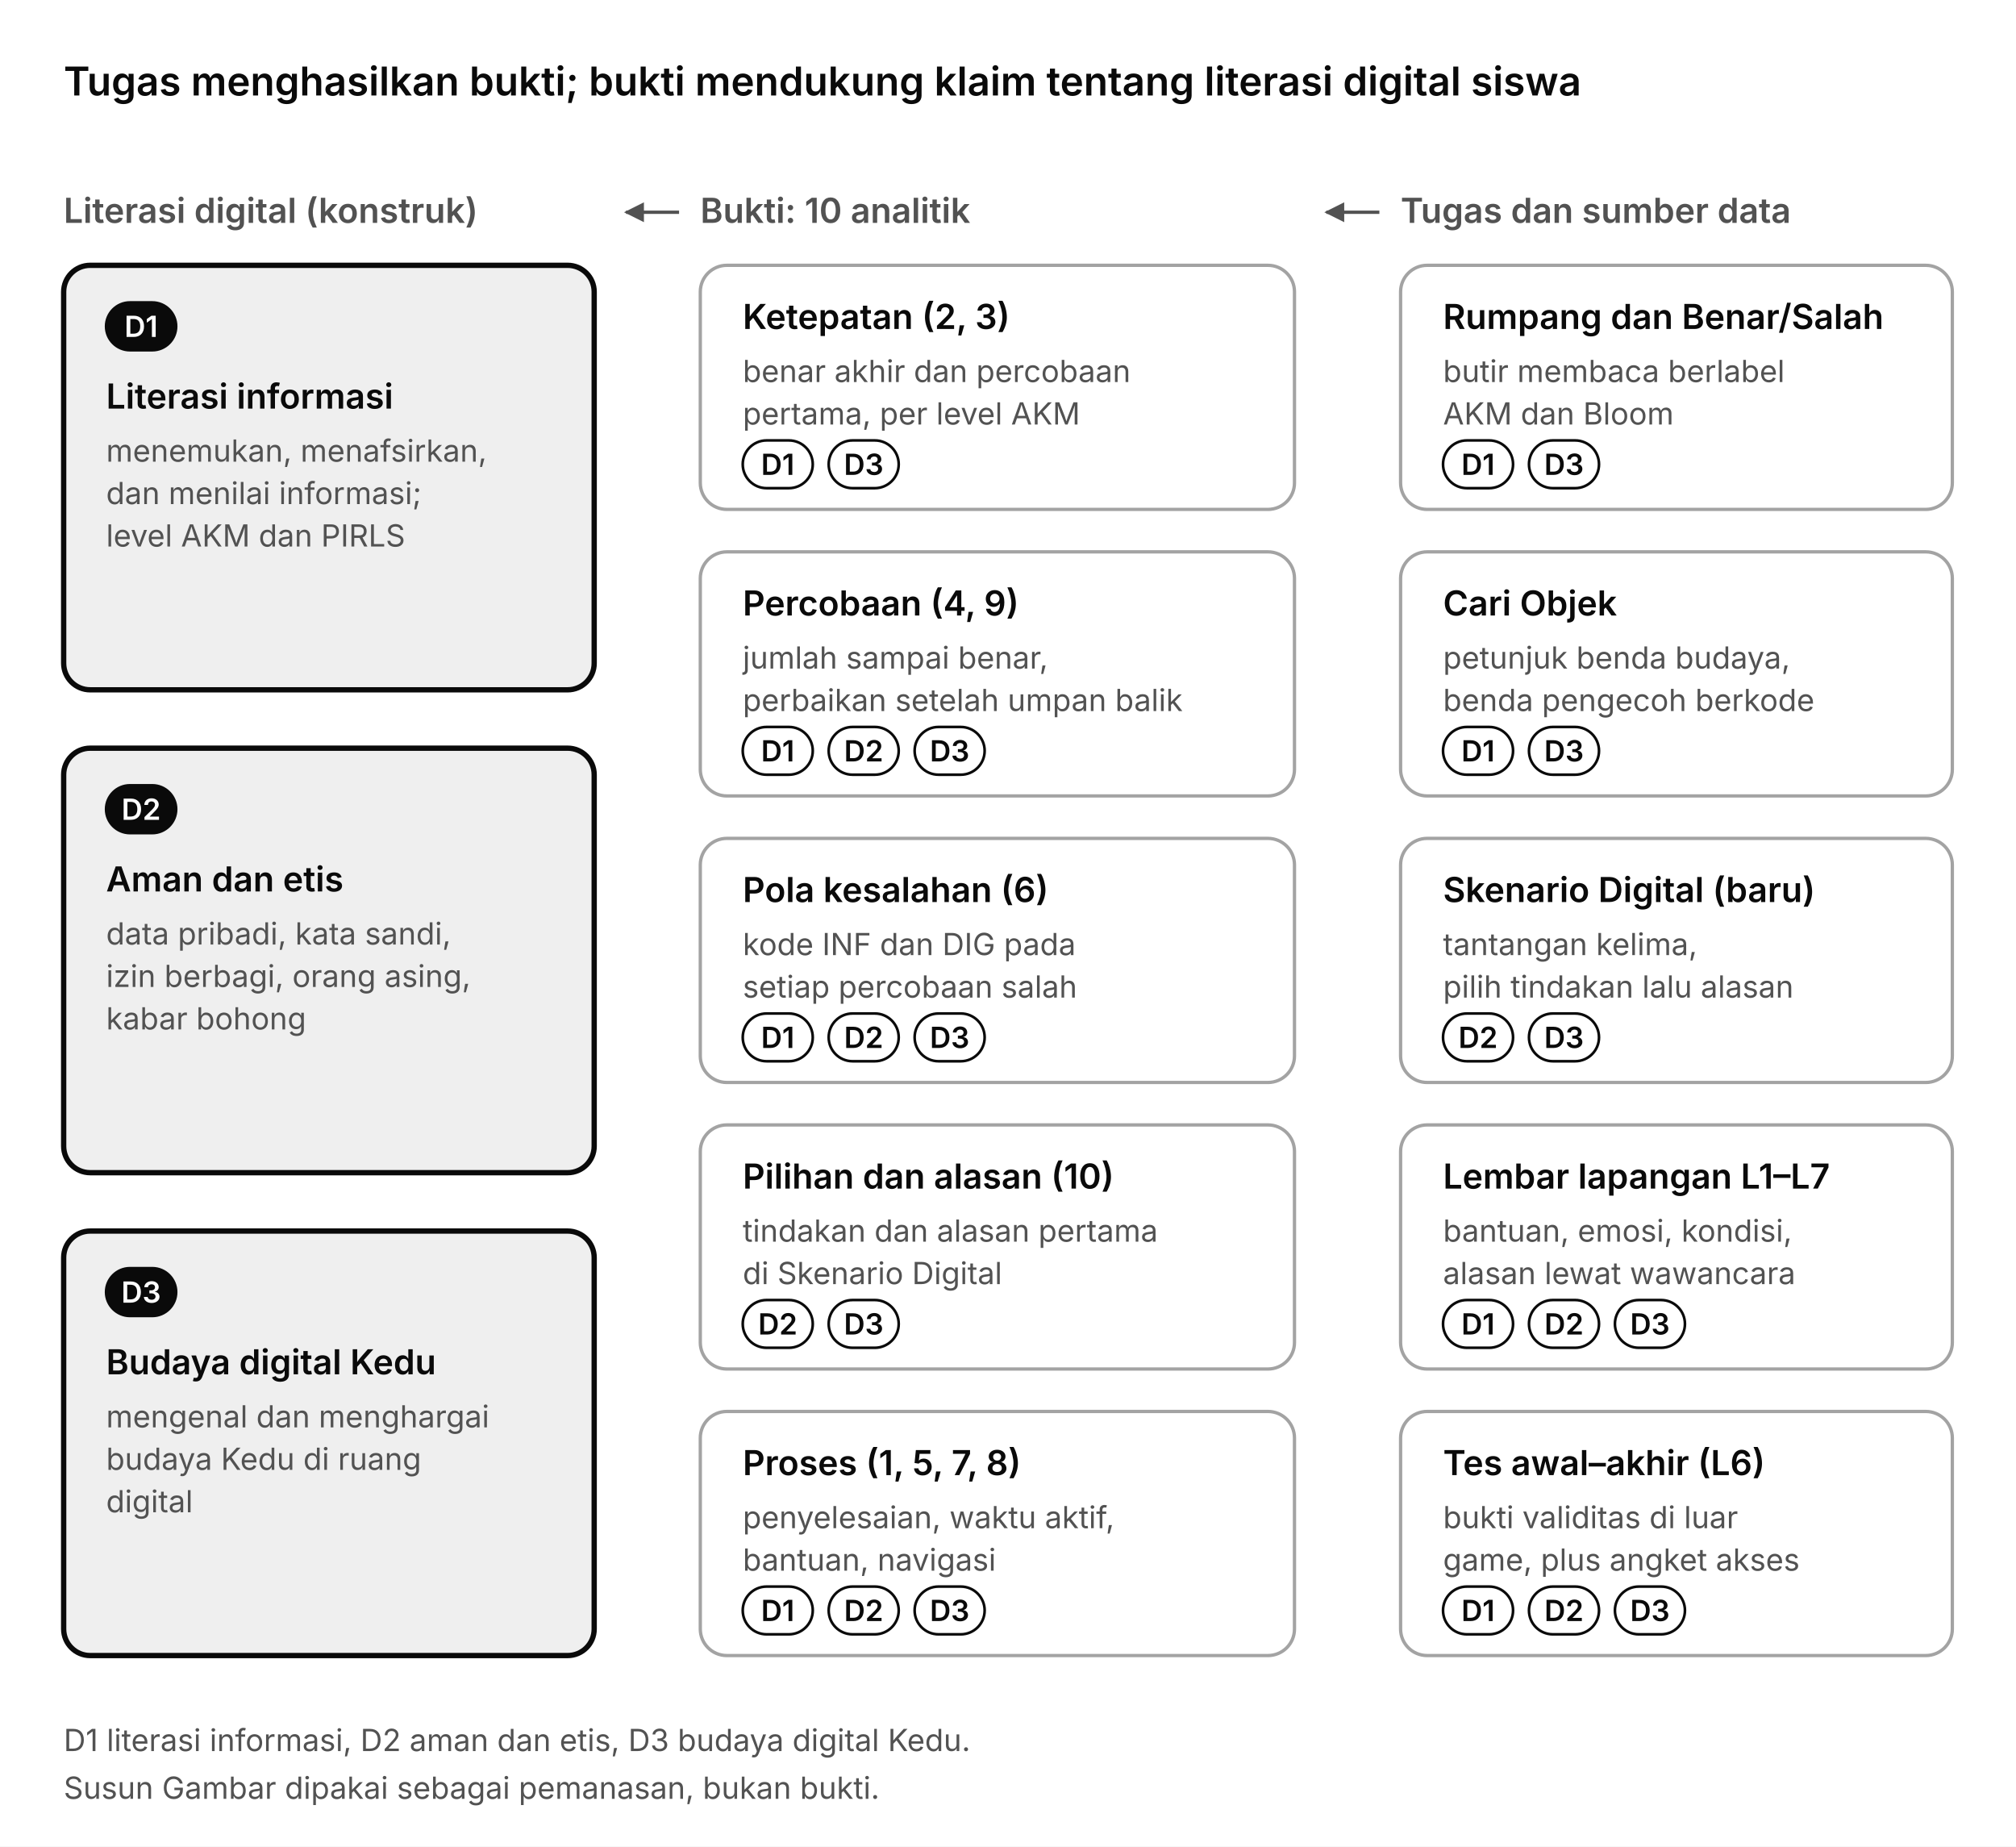
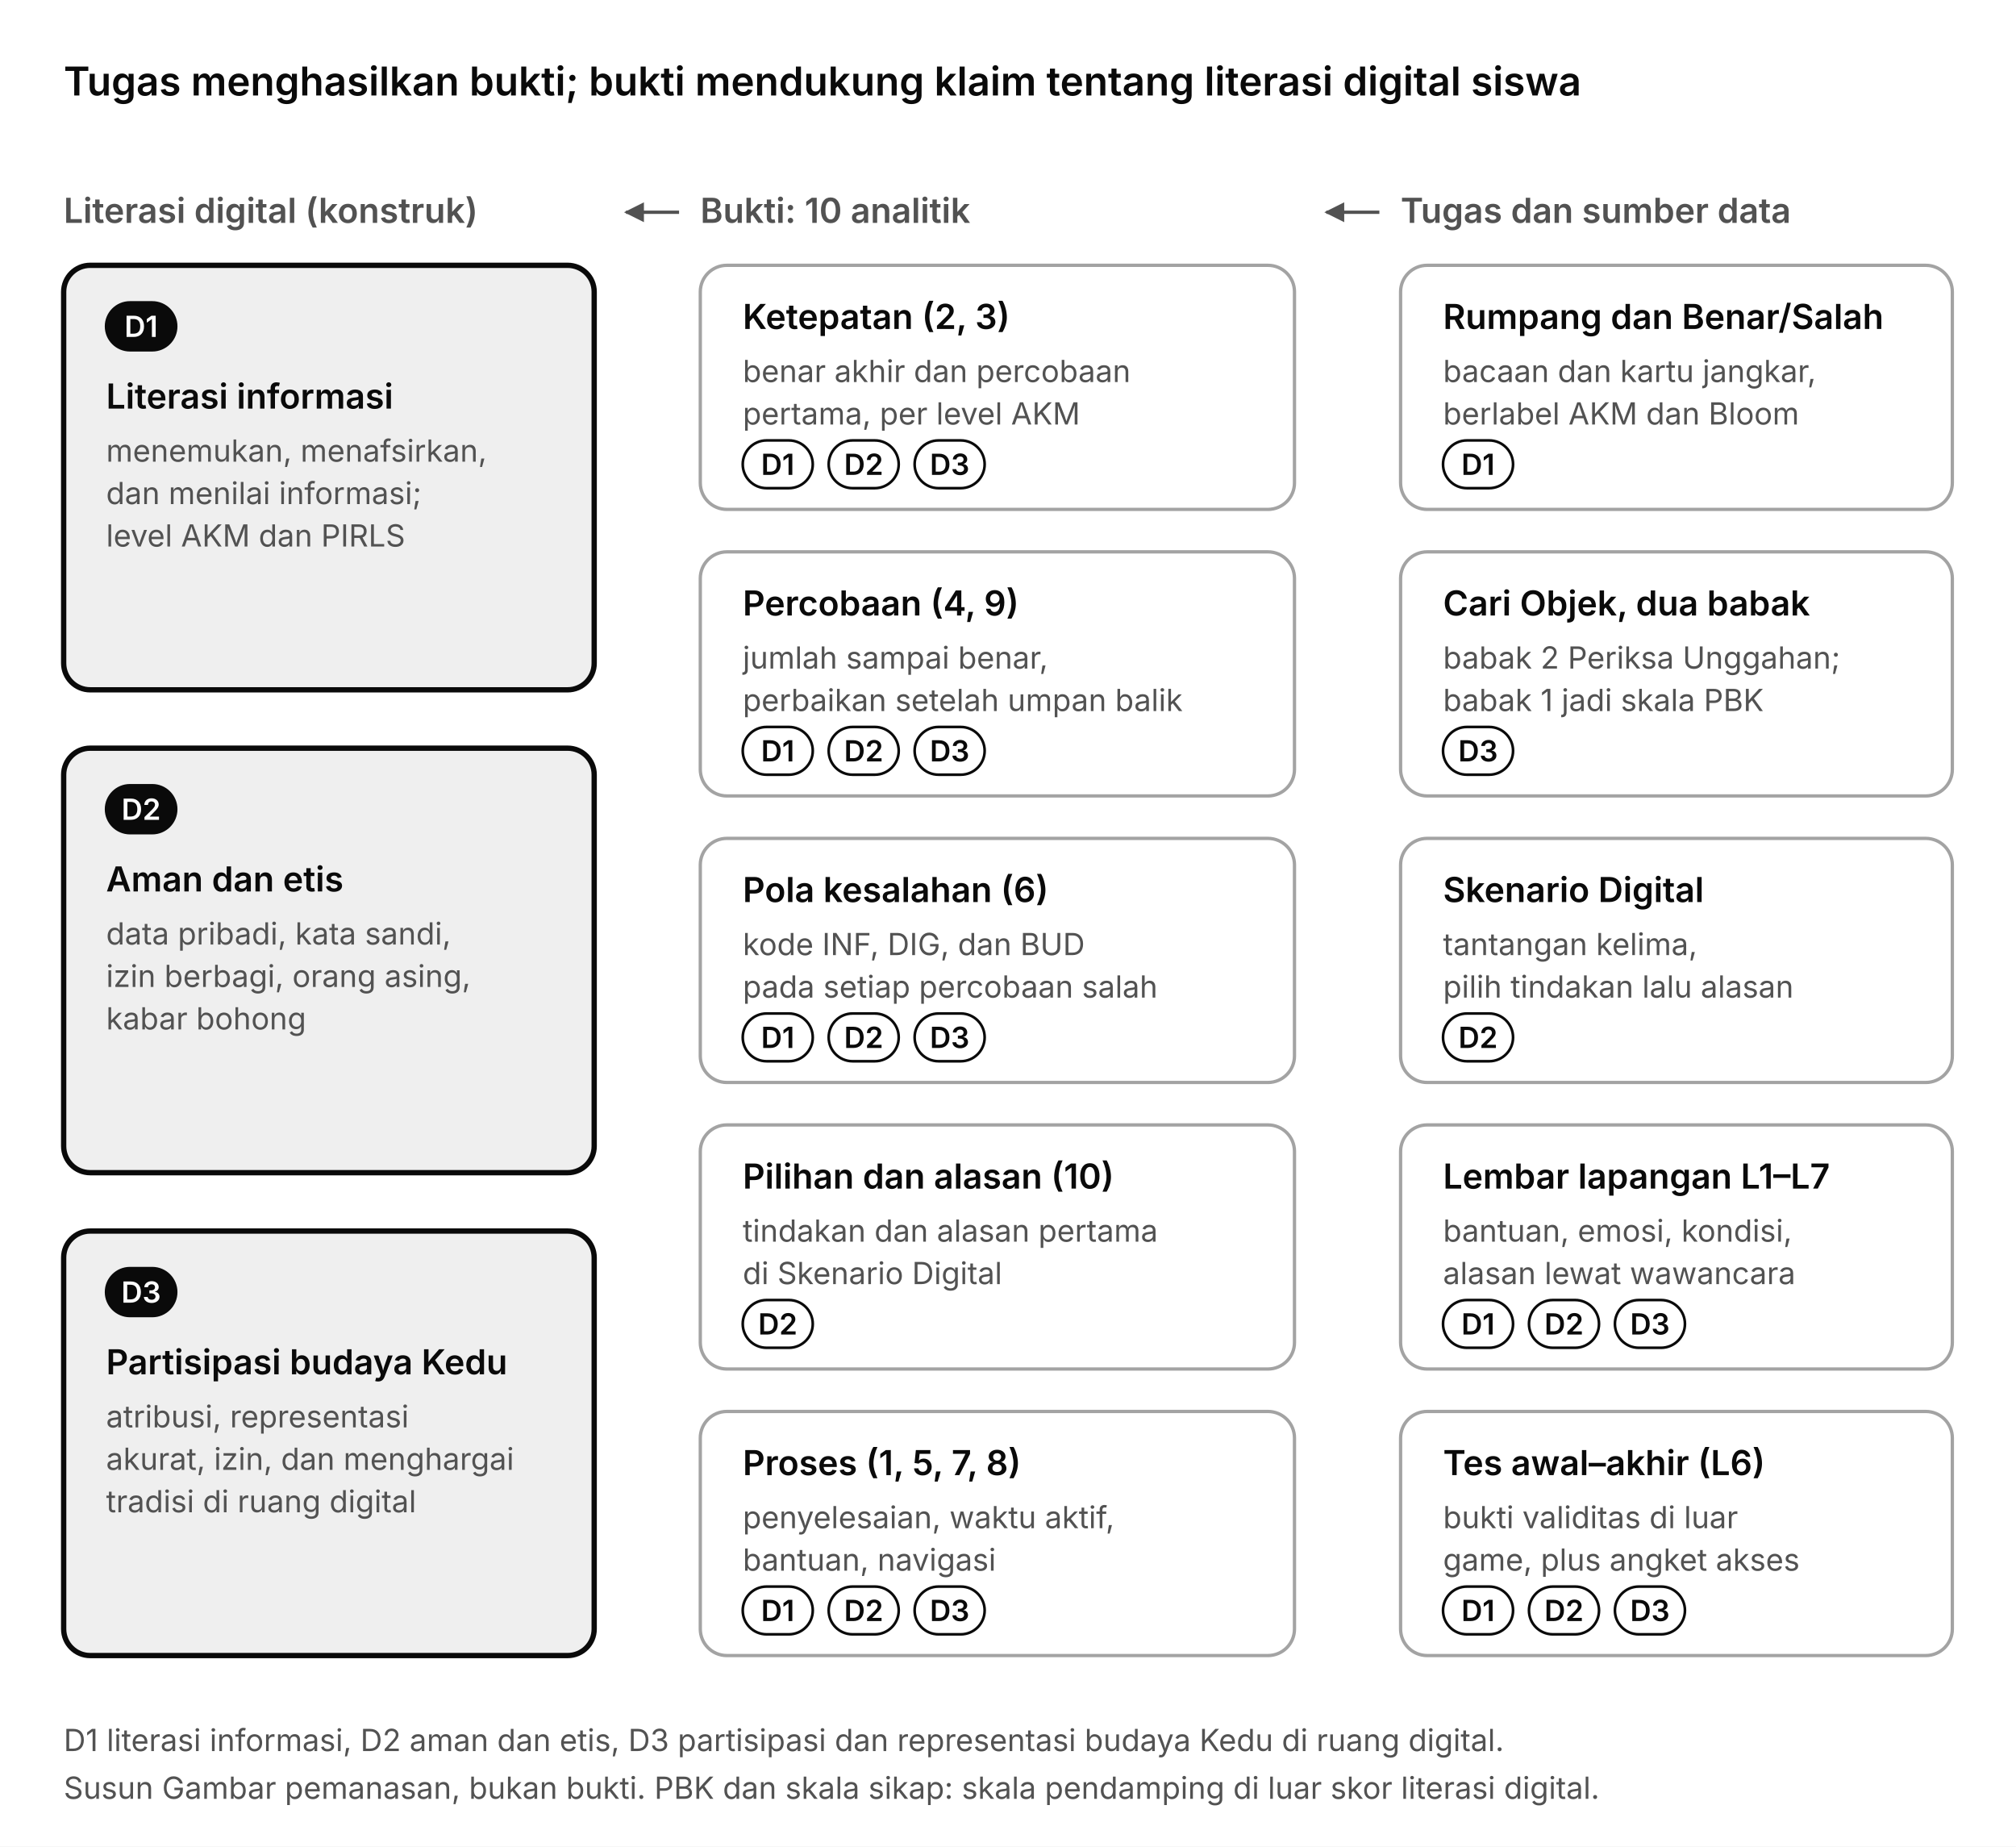
<svg xmlns="http://www.w3.org/2000/svg" viewBox="0 0 760 696" role="img" aria-label="Tugas menghasilkan bukti; bukti mendukung klaim tentang literasi digital siswa" font-family="Inter, 'Segoe UI', Roboto, Helvetica, Arial, sans-serif">
  <rect width="760" height="696" fill="#fff" />
  <defs>
    <marker id="ecd-arrow" viewBox="0 0 10 10" refX="9" refY="5" markerWidth="6" markerHeight="6" orient="auto-start-reverse">
      <path d="M0 0L10 5L0 10z" fill="#525252" />
    </marker>
  </defs>
  <text x="24" y="36" font-size="15" font-weight="600" fill="#0a0a0a" text-anchor="start">Tugas menghasilkan bukti; bukti mendukung klaim tentang literasi digital siswa</text>
  <text x="24" y="84" font-size="13" font-weight="600" fill="#525252" text-anchor="start">Literasi digital (konstruk)</text>
  <text x="264" y="84" font-size="13" font-weight="600" fill="#525252" text-anchor="start">Bukti: 10 analitik</text>
  <text x="528" y="84" font-size="13" font-weight="600" fill="#525252" text-anchor="start">Tugas dan sumber data</text>
  <path d="M256 80H236" fill="none" stroke="#525252" stroke-width="1.25" marker-end="url(#ecd-arrow)" />
  <path d="M520 80H500" fill="none" stroke="#525252" stroke-width="1.25" marker-end="url(#ecd-arrow)" />
  <rect x="24" y="100" width="200" height="160" rx="10" fill="#efefef" stroke="#0a0a0a" stroke-width="2" />
  <rect x="40" y="114" width="26.4" height="18" rx="9" fill="#0a0a0a" stroke="#0a0a0a" stroke-width="1" />
  <text x="53.2" y="127" font-size="11" font-weight="600" fill="#fff" text-anchor="middle">D1</text>
  <text x="40" y="154" font-size="13" font-weight="600" fill="#0a0a0a" text-anchor="start">Literasi informasi</text>
  <text x="40" y="174" font-size="11.5" font-weight="400" fill="#525252" text-anchor="start">menemukan, menafsirkan,</text>
  <text x="40" y="190" font-size="11.5" font-weight="400" fill="#525252" text-anchor="start">dan menilai informasi;</text>
  <text x="40" y="206" font-size="11.5" font-weight="400" fill="#525252" text-anchor="start">level AKM dan PIRLS</text>
  <rect x="24" y="282" width="200" height="160" rx="10" fill="#efefef" stroke="#0a0a0a" stroke-width="2" />
  <rect x="40" y="296" width="26.4" height="18" rx="9" fill="#0a0a0a" stroke="#0a0a0a" stroke-width="1" />
  <text x="53.2" y="309" font-size="11" font-weight="600" fill="#fff" text-anchor="middle">D2</text>
  <text x="40" y="336" font-size="13" font-weight="600" fill="#0a0a0a" text-anchor="start">Aman dan etis</text>
  <text x="40" y="356" font-size="11.5" font-weight="400" fill="#525252" text-anchor="start">data pribadi, kata sandi,</text>
  <text x="40" y="372" font-size="11.5" font-weight="400" fill="#525252" text-anchor="start">izin berbagi, orang asing,</text>
  <text x="40" y="388" font-size="11.5" font-weight="400" fill="#525252" text-anchor="start">kabar bohong</text>
  <rect x="24" y="464" width="200" height="160" rx="10" fill="#efefef" stroke="#0a0a0a" stroke-width="2" />
  <rect x="40" y="478" width="26.4" height="18" rx="9" fill="#0a0a0a" stroke="#0a0a0a" stroke-width="1" />
  <text x="53.2" y="491" font-size="11" font-weight="600" fill="#fff" text-anchor="middle">D3</text>
-   <text x="40" y="518" font-size="13" font-weight="600" fill="#0a0a0a" text-anchor="start">Budaya digital Kedu</text>
-   <text x="40" y="538" font-size="11.5" font-weight="400" fill="#525252" text-anchor="start">mengenal dan menghargai</text>
-   <text x="40" y="554" font-size="11.5" font-weight="400" fill="#525252" text-anchor="start">budaya Kedu di ruang</text>
-   <text x="40" y="570" font-size="11.5" font-weight="400" fill="#525252" text-anchor="start">digital</text>
+   <text x="40" y="518" font-size="13" font-weight="600" fill="#0a0a0a" text-anchor="start">Partisipasi budaya Kedu</text>
+   <text x="40" y="538" font-size="11.5" font-weight="400" fill="#525252" text-anchor="start">atribusi, representasi</text>
+   <text x="40" y="554" font-size="11.5" font-weight="400" fill="#525252" text-anchor="start">akurat, izin, dan menghargai</text>
+   <text x="40" y="570" font-size="11.5" font-weight="400" fill="#525252" text-anchor="start">tradisi di ruang digital</text>
  <rect x="264" y="100" width="224" height="92" rx="10" fill="#fff" stroke="#a3a3a3" stroke-width="1.25" />
  <text x="280" y="124" font-size="13" font-weight="600" fill="#0a0a0a" text-anchor="start">Ketepatan (2, 3)</text>
  <text x="280" y="144" font-size="11.5" font-weight="400" fill="#525252" text-anchor="start">benar akhir dan percobaan</text>
  <text x="280" y="160" font-size="11.5" font-weight="400" fill="#525252" text-anchor="start">pertama, per level AKM</text>
  <rect x="280" y="166" width="26.4" height="18" rx="9" fill="#fff" stroke="#0a0a0a" stroke-width="1" />
  <text x="293.2" y="179" font-size="11" font-weight="600" fill="#0a0a0a" text-anchor="middle">D1</text>
  <rect x="312.4" y="166" width="26.4" height="18" rx="9" fill="#fff" stroke="#0a0a0a" stroke-width="1" />
-   <text x="325.6" y="179" font-size="11" font-weight="600" fill="#0a0a0a" text-anchor="middle">D3</text>
+   <text x="325.6" y="179" font-size="11" font-weight="600" fill="#0a0a0a" text-anchor="middle">D2</text>
+   <rect x="344.8" y="166" width="26.4" height="18" rx="9" fill="#fff" stroke="#0a0a0a" stroke-width="1" />
+   <text x="358" y="179" font-size="11" font-weight="600" fill="#0a0a0a" text-anchor="middle">D3</text>
  <rect x="264" y="208" width="224" height="92" rx="10" fill="#fff" stroke="#a3a3a3" stroke-width="1.25" />
  <text x="280" y="232" font-size="13" font-weight="600" fill="#0a0a0a" text-anchor="start">Percobaan (4, 9)</text>
  <text x="280" y="252" font-size="11.5" font-weight="400" fill="#525252" text-anchor="start">jumlah sampai benar,</text>
  <text x="280" y="268" font-size="11.5" font-weight="400" fill="#525252" text-anchor="start">perbaikan setelah umpan balik</text>
  <rect x="280" y="274" width="26.4" height="18" rx="9" fill="#fff" stroke="#0a0a0a" stroke-width="1" />
  <text x="293.2" y="287" font-size="11" font-weight="600" fill="#0a0a0a" text-anchor="middle">D1</text>
  <rect x="312.4" y="274" width="26.4" height="18" rx="9" fill="#fff" stroke="#0a0a0a" stroke-width="1" />
  <text x="325.6" y="287" font-size="11" font-weight="600" fill="#0a0a0a" text-anchor="middle">D2</text>
  <rect x="344.8" y="274" width="26.4" height="18" rx="9" fill="#fff" stroke="#0a0a0a" stroke-width="1" />
  <text x="358" y="287" font-size="11" font-weight="600" fill="#0a0a0a" text-anchor="middle">D3</text>
  <rect x="264" y="316" width="224" height="92" rx="10" fill="#fff" stroke="#a3a3a3" stroke-width="1.25" />
  <text x="280" y="340" font-size="13" font-weight="600" fill="#0a0a0a" text-anchor="start">Pola kesalahan (6)</text>
-   <text x="280" y="360" font-size="11.5" font-weight="400" fill="#525252" text-anchor="start">kode INF dan DIG pada</text>
-   <text x="280" y="376" font-size="11.5" font-weight="400" fill="#525252" text-anchor="start">setiap percobaan salah</text>
+   <text x="280" y="360" font-size="11.5" font-weight="400" fill="#525252" text-anchor="start">kode INF, DIG, dan BUD</text>
+   <text x="280" y="376" font-size="11.5" font-weight="400" fill="#525252" text-anchor="start">pada setiap percobaan salah</text>
  <rect x="280" y="382" width="26.4" height="18" rx="9" fill="#fff" stroke="#0a0a0a" stroke-width="1" />
  <text x="293.2" y="395" font-size="11" font-weight="600" fill="#0a0a0a" text-anchor="middle">D1</text>
  <rect x="312.4" y="382" width="26.4" height="18" rx="9" fill="#fff" stroke="#0a0a0a" stroke-width="1" />
  <text x="325.6" y="395" font-size="11" font-weight="600" fill="#0a0a0a" text-anchor="middle">D2</text>
  <rect x="344.8" y="382" width="26.4" height="18" rx="9" fill="#fff" stroke="#0a0a0a" stroke-width="1" />
  <text x="358" y="395" font-size="11" font-weight="600" fill="#0a0a0a" text-anchor="middle">D3</text>
  <rect x="264" y="424" width="224" height="92" rx="10" fill="#fff" stroke="#a3a3a3" stroke-width="1.25" />
  <text x="280" y="448" font-size="13" font-weight="600" fill="#0a0a0a" text-anchor="start">Pilihan dan alasan (10)</text>
  <text x="280" y="468" font-size="11.5" font-weight="400" fill="#525252" text-anchor="start">tindakan dan alasan pertama</text>
  <text x="280" y="484" font-size="11.5" font-weight="400" fill="#525252" text-anchor="start">di Skenario Digital</text>
  <rect x="280" y="490" width="26.4" height="18" rx="9" fill="#fff" stroke="#0a0a0a" stroke-width="1" />
  <text x="293.2" y="503" font-size="11" font-weight="600" fill="#0a0a0a" text-anchor="middle">D2</text>
-   <rect x="312.4" y="490" width="26.4" height="18" rx="9" fill="#fff" stroke="#0a0a0a" stroke-width="1" />
-   <text x="325.6" y="503" font-size="11" font-weight="600" fill="#0a0a0a" text-anchor="middle">D3</text>
  <rect x="264" y="532" width="224" height="92" rx="10" fill="#fff" stroke="#a3a3a3" stroke-width="1.25" />
  <text x="280" y="556" font-size="13" font-weight="600" fill="#0a0a0a" text-anchor="start">Proses (1, 5, 7, 8)</text>
  <text x="280" y="576" font-size="11.5" font-weight="400" fill="#525252" text-anchor="start">penyelesaian, waktu aktif,</text>
  <text x="280" y="592" font-size="11.5" font-weight="400" fill="#525252" text-anchor="start">bantuan, navigasi</text>
  <rect x="280" y="598" width="26.4" height="18" rx="9" fill="#fff" stroke="#0a0a0a" stroke-width="1" />
  <text x="293.2" y="611" font-size="11" font-weight="600" fill="#0a0a0a" text-anchor="middle">D1</text>
  <rect x="312.4" y="598" width="26.4" height="18" rx="9" fill="#fff" stroke="#0a0a0a" stroke-width="1" />
  <text x="325.6" y="611" font-size="11" font-weight="600" fill="#0a0a0a" text-anchor="middle">D2</text>
  <rect x="344.8" y="598" width="26.4" height="18" rx="9" fill="#fff" stroke="#0a0a0a" stroke-width="1" />
  <text x="358" y="611" font-size="11" font-weight="600" fill="#0a0a0a" text-anchor="middle">D3</text>
  <rect x="528" y="100" width="208" height="92" rx="10" fill="#fff" stroke="#a3a3a3" stroke-width="1.25" />
  <text x="544" y="124" font-size="13" font-weight="600" fill="#0a0a0a" text-anchor="start">Rumpang dan Benar/Salah</text>
-   <text x="544" y="144" font-size="11.5" font-weight="400" fill="#525252" text-anchor="start">butir membaca berlabel</text>
-   <text x="544" y="160" font-size="11.5" font-weight="400" fill="#525252" text-anchor="start">AKM dan Bloom</text>
+   <text x="544" y="144" font-size="11.5" font-weight="400" fill="#525252" text-anchor="start">bacaan dan kartu jangkar,</text>
+   <text x="544" y="160" font-size="11.5" font-weight="400" fill="#525252" text-anchor="start">berlabel AKM dan Bloom</text>
  <rect x="544" y="166" width="26.4" height="18" rx="9" fill="#fff" stroke="#0a0a0a" stroke-width="1" />
  <text x="557.2" y="179" font-size="11" font-weight="600" fill="#0a0a0a" text-anchor="middle">D1</text>
-   <rect x="576.4" y="166" width="26.4" height="18" rx="9" fill="#fff" stroke="#0a0a0a" stroke-width="1" />
-   <text x="589.6" y="179" font-size="11" font-weight="600" fill="#0a0a0a" text-anchor="middle">D3</text>
  <rect x="528" y="208" width="208" height="92" rx="10" fill="#fff" stroke="#a3a3a3" stroke-width="1.25" />
-   <text x="544" y="232" font-size="13" font-weight="600" fill="#0a0a0a" text-anchor="start">Cari Objek</text>
-   <text x="544" y="252" font-size="11.5" font-weight="400" fill="#525252" text-anchor="start">petunjuk benda budaya,</text>
-   <text x="544" y="268" font-size="11.5" font-weight="400" fill="#525252" text-anchor="start">benda pengecoh berkode</text>
+   <text x="544" y="232" font-size="13" font-weight="600" fill="#0a0a0a" text-anchor="start">Cari Objek, dua babak</text>
+   <text x="544" y="252" font-size="11.5" font-weight="400" fill="#525252" text-anchor="start">babak 2 Periksa Unggahan;</text>
+   <text x="544" y="268" font-size="11.5" font-weight="400" fill="#525252" text-anchor="start">babak 1 jadi skala PBK</text>
  <rect x="544" y="274" width="26.4" height="18" rx="9" fill="#fff" stroke="#0a0a0a" stroke-width="1" />
-   <text x="557.2" y="287" font-size="11" font-weight="600" fill="#0a0a0a" text-anchor="middle">D1</text>
-   <rect x="576.4" y="274" width="26.4" height="18" rx="9" fill="#fff" stroke="#0a0a0a" stroke-width="1" />
-   <text x="589.6" y="287" font-size="11" font-weight="600" fill="#0a0a0a" text-anchor="middle">D3</text>
+   <text x="557.2" y="287" font-size="11" font-weight="600" fill="#0a0a0a" text-anchor="middle">D3</text>
  <rect x="528" y="316" width="208" height="92" rx="10" fill="#fff" stroke="#a3a3a3" stroke-width="1.25" />
-   <text x="544" y="340" font-size="13" font-weight="600" fill="#0a0a0a" text-anchor="start">Skenario Digital (baru)</text>
+   <text x="544" y="340" font-size="13" font-weight="600" fill="#0a0a0a" text-anchor="start">Skenario Digital</text>
  <text x="544" y="360" font-size="11.5" font-weight="400" fill="#525252" text-anchor="start">tantangan kelima,</text>
  <text x="544" y="376" font-size="11.5" font-weight="400" fill="#525252" text-anchor="start">pilih tindakan lalu alasan</text>
  <rect x="544" y="382" width="26.4" height="18" rx="9" fill="#fff" stroke="#0a0a0a" stroke-width="1" />
  <text x="557.2" y="395" font-size="11" font-weight="600" fill="#0a0a0a" text-anchor="middle">D2</text>
-   <rect x="576.4" y="382" width="26.4" height="18" rx="9" fill="#fff" stroke="#0a0a0a" stroke-width="1" />
-   <text x="589.6" y="395" font-size="11" font-weight="600" fill="#0a0a0a" text-anchor="middle">D3</text>
  <rect x="528" y="424" width="208" height="92" rx="10" fill="#fff" stroke="#a3a3a3" stroke-width="1.25" />
  <text x="544" y="448" font-size="13" font-weight="600" fill="#0a0a0a" text-anchor="start">Lembar lapangan L1–L7</text>
  <text x="544" y="468" font-size="11.5" font-weight="400" fill="#525252" text-anchor="start">bantuan, emosi, kondisi,</text>
  <text x="544" y="484" font-size="11.5" font-weight="400" fill="#525252" text-anchor="start">alasan lewat wawancara</text>
  <rect x="544" y="490" width="26.4" height="18" rx="9" fill="#fff" stroke="#0a0a0a" stroke-width="1" />
  <text x="557.2" y="503" font-size="11" font-weight="600" fill="#0a0a0a" text-anchor="middle">D1</text>
  <rect x="576.4" y="490" width="26.4" height="18" rx="9" fill="#fff" stroke="#0a0a0a" stroke-width="1" />
  <text x="589.6" y="503" font-size="11" font-weight="600" fill="#0a0a0a" text-anchor="middle">D2</text>
  <rect x="608.8" y="490" width="26.4" height="18" rx="9" fill="#fff" stroke="#0a0a0a" stroke-width="1" />
  <text x="622" y="503" font-size="11" font-weight="600" fill="#0a0a0a" text-anchor="middle">D3</text>
  <rect x="528" y="532" width="208" height="92" rx="10" fill="#fff" stroke="#a3a3a3" stroke-width="1.25" />
  <text x="544" y="556" font-size="13" font-weight="600" fill="#0a0a0a" text-anchor="start">Tes awal–akhir (L6)</text>
  <text x="544" y="576" font-size="11.5" font-weight="400" fill="#525252" text-anchor="start">bukti validitas di luar</text>
  <text x="544" y="592" font-size="11.5" font-weight="400" fill="#525252" text-anchor="start">game, plus angket akses</text>
  <rect x="544" y="598" width="26.4" height="18" rx="9" fill="#fff" stroke="#0a0a0a" stroke-width="1" />
  <text x="557.2" y="611" font-size="11" font-weight="600" fill="#0a0a0a" text-anchor="middle">D1</text>
  <rect x="576.4" y="598" width="26.4" height="18" rx="9" fill="#fff" stroke="#0a0a0a" stroke-width="1" />
  <text x="589.6" y="611" font-size="11" font-weight="600" fill="#0a0a0a" text-anchor="middle">D2</text>
  <rect x="608.8" y="598" width="26.4" height="18" rx="9" fill="#fff" stroke="#0a0a0a" stroke-width="1" />
  <text x="622" y="611" font-size="11" font-weight="600" fill="#0a0a0a" text-anchor="middle">D3</text>
-   <text x="24" y="660" font-size="11.5" font-weight="400" fill="#525252" text-anchor="start">D1 literasi informasi, D2 aman dan etis, D3 budaya digital Kedu.</text>
-   <text x="24" y="678" font-size="11.5" font-weight="400" fill="#525252" text-anchor="start">Susun Gambar dipakai sebagai pemanasan, bukan bukti.</text>
+   <text x="24" y="660" font-size="11.5" font-weight="400" fill="#525252" text-anchor="start">D1 literasi informasi, D2 aman dan etis, D3 partisipasi dan representasi budaya Kedu di ruang digital.</text>
+   <text x="24" y="678" font-size="11.5" font-weight="400" fill="#525252" text-anchor="start">Susun Gambar pemanasan, bukan bukti. PBK dan skala sikap: skala pendamping di luar skor literasi digital.</text>
</svg>
